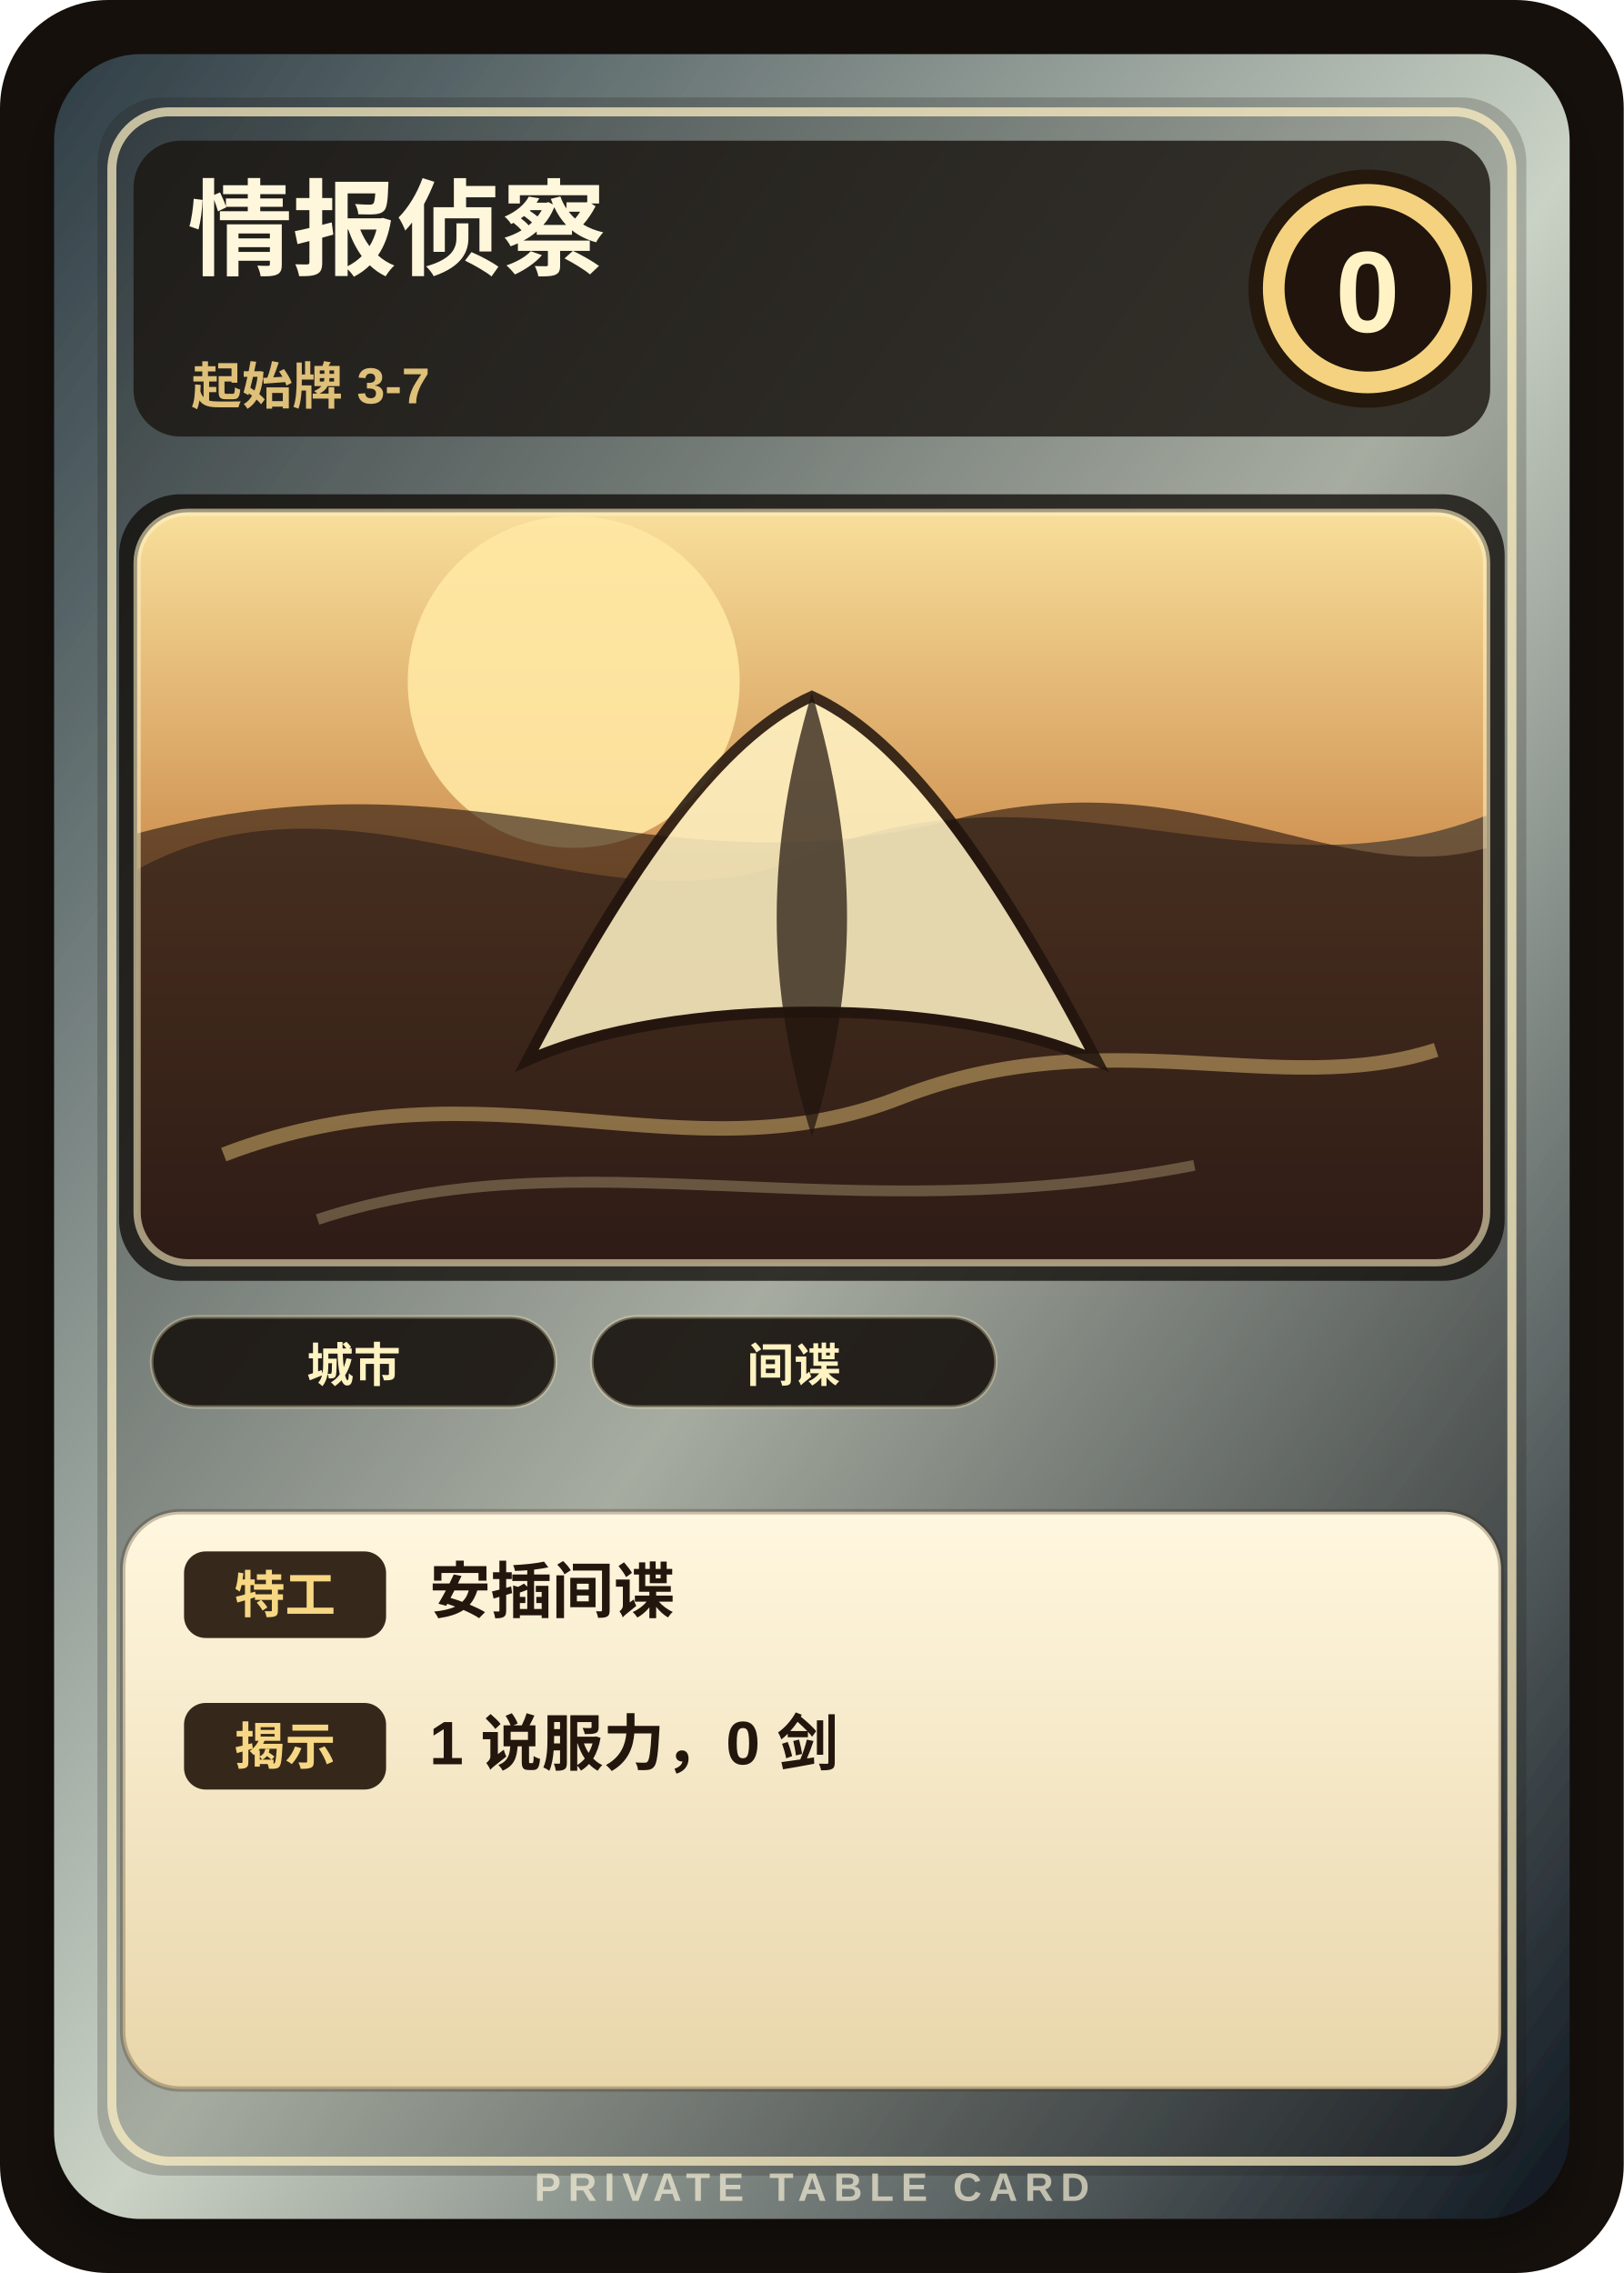
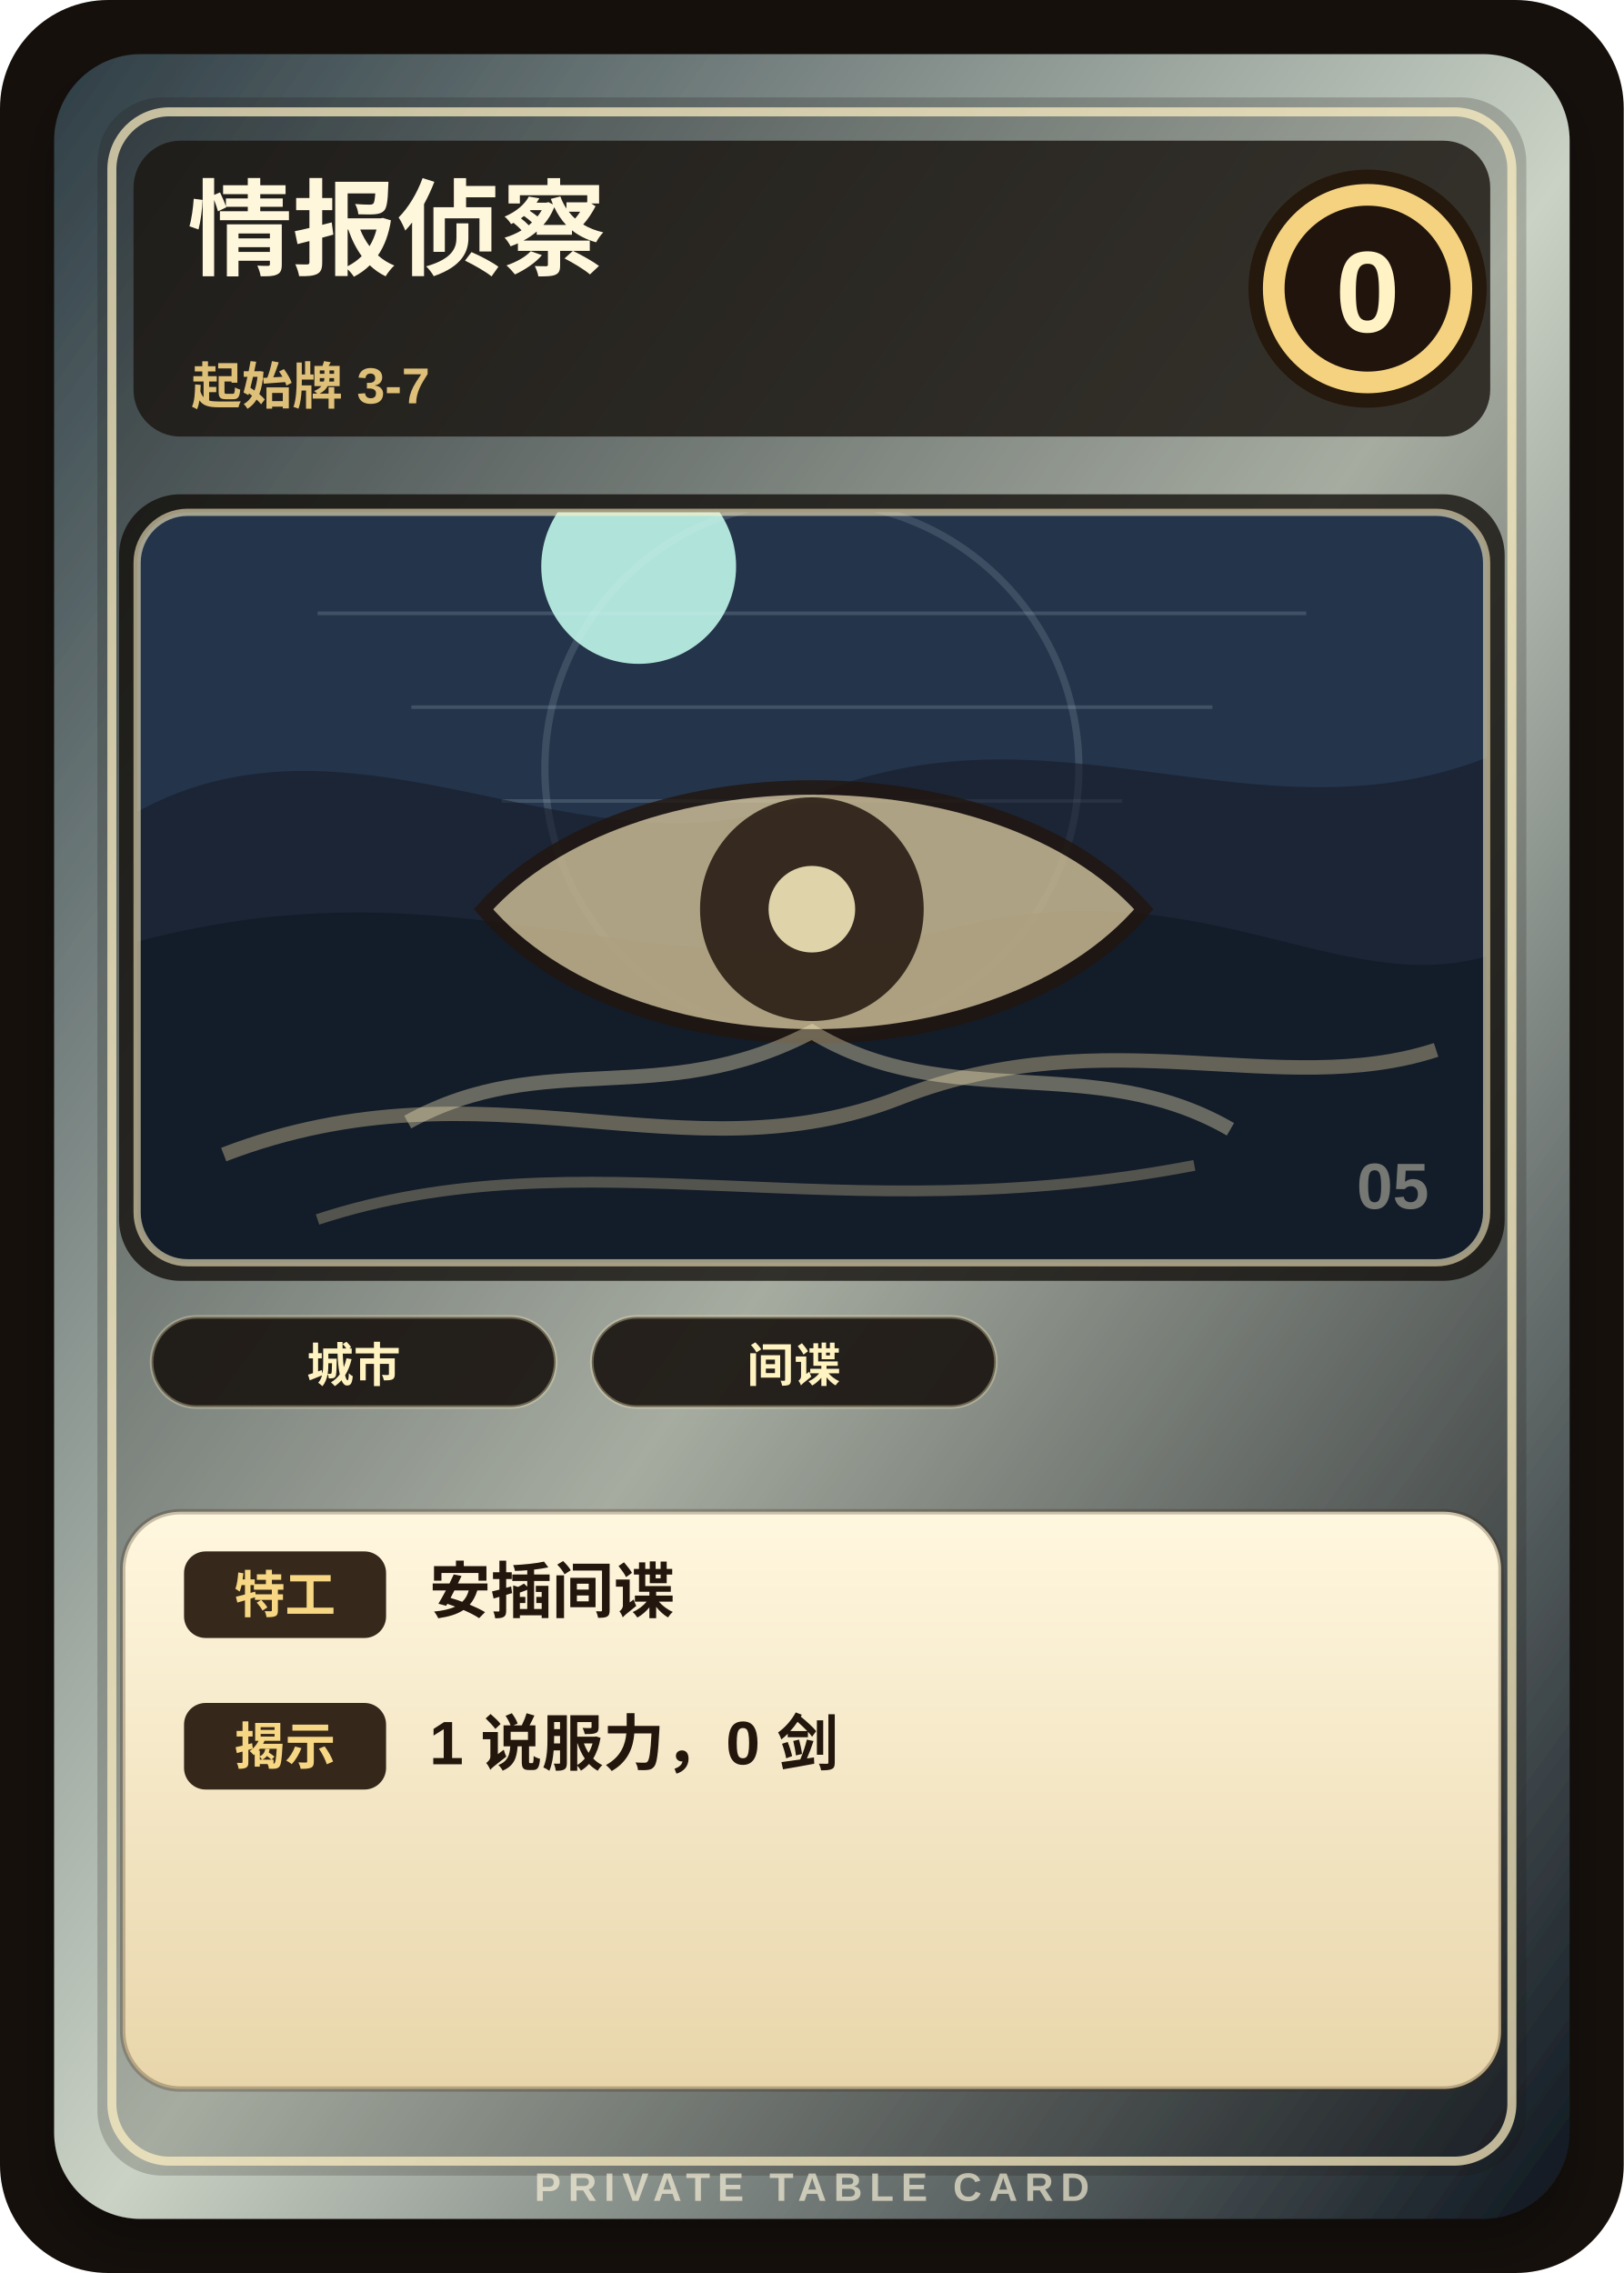
<svg xmlns="http://www.w3.org/2000/svg" width="450" height="630" viewBox="0 0 450 630">
  <defs>
    <linearGradient id="frame" x1="0" y1="0" x2="1" y2="1">
      <stop offset="0" stop-color="#2f3e46" />
      <stop offset="0.52" stop-color="#cad2c5" />
      <stop offset="1" stop-color="#0f1720" />
    </linearGradient>
    <linearGradient id="paper" x1="0" y1="0" x2="0" y2="1">
      <stop offset="0" stop-color="#fff7df" />
      <stop offset="1" stop-color="#e8d5aa" />
    </linearGradient>
    <linearGradient id="artSky" x1="0" y1="0" x2="0" y2="1">
      <stop offset="0" stop-color="#f8df9b" />
      <stop offset="0.55" stop-color="#c88445" />
      <stop offset="1" stop-color="#5f2f24" />
    </linearGradient>
    <filter id="softShadow" x="-12%" y="-12%" width="124%" height="124%">
      <feDropShadow dx="0" dy="7" stdDeviation="6" flood-color="#000000" flood-opacity="0.28" />
    </filter>
    <clipPath id="artClip">
      <rect x="38" y="142" width="374" height="208" rx="14" />
    </clipPath>
  </defs>
  <rect width="450" height="630" rx="30" fill="#15100c" />
  <rect x="15" y="15" width="420" height="600" rx="24" fill="url(#frame)" filter="url(#softShadow)" />
  <rect x="27" y="27" width="396" height="576" rx="18" fill="#19130e" opacity="0.2" />
  <rect x="31" y="31" width="388" height="568" rx="16" fill="none" stroke="#fff2c4" stroke-opacity="0.72" stroke-width="2.5" />
  <rect x="37" y="39" width="376" height="82" rx="13" fill="#1b1611" opacity="0.82" />
  <text x="52" y="74" font-family="Arial, 'PingFang SC', sans-serif" font-size="29" font-weight="900" fill="#fff7dc">情报侦察</text>
  <text x="53" y="112" font-family="Arial, 'PingFang SC', sans-serif" font-size="14" font-weight="800" fill="#dfc079">起始牌 3-7</text>
  <circle cx="379" cy="80" r="31" fill="#f5d27f" stroke="#25180c" stroke-width="4" />
  <circle cx="379" cy="80" r="23" fill="#20140d" />
  <text x="379" y="92" text-anchor="middle" font-family="Arial, sans-serif" font-size="32" font-weight="900" fill="#fff2c4">0</text>
  <rect x="33" y="137" width="384" height="218" rx="17" fill="#110d09" opacity="0.78" />
  <g clip-path="url(#artClip)">
-     <rect x="38" y="142" width="374" height="208" fill="url(#artSky)" />
-     <circle cx="159" cy="189" r="46" fill="#ffe8a3" opacity="0.9" />
-     <path d="M38 241 C100 207, 164 263, 224 237 C291 208, 348 251, 412 226 L412 350 L38 350 Z" fill="#0f1720" opacity="0.52" />
-     <path d="M38 231 C132 206, 180 249, 265 227 C332 210, 371 247, 412 235 L412 350 L38 350 Z" fill="#2a170f" opacity="0.62" />
-     <path d="M62 320 C135 292, 190 328, 250 304 C307 282, 355 305, 398 291" fill="none" stroke="#f5d27f" stroke-opacity="0.44" stroke-width="4" />
+     <rect x="38" y="142" width="374" height="208" fill="#24344a" />
+     <circle cx="177" cy="157" r="27" fill="#c6fff0" opacity="0.86" />
+     <path d="M88 170 H362 M114 196 H336 M139 222 H311" stroke="#d7edff" stroke-opacity="0.16" stroke-width="1" />
+     <circle cx="225" cy="213" r="74" fill="none" stroke="#d7edff" stroke-opacity="0.14" stroke-width="2" />
+     <path d="M38 225 C100 191, 164 247, 224 221 C291 192, 348 235, 412 210 L412 350 L38 350 Z" fill="#141a28" opacity="0.58" />
+     <path d="M38 261 C132 236, 180 279, 265 257 C332 240, 371 277, 412 265 L412 350 L38 350 Z" fill="#0f1720" opacity="0.62" />
+     <path d="M62 320 C135 292, 190 328, 250 304 C307 282, 355 305, 398 291" fill="none" stroke="#d7c59a" stroke-opacity="0.42" stroke-width="4" />
    <path d="M88 338 C161 314, 233 342, 331 323" fill="none" stroke="#f8e6aa" stroke-opacity="0.28" stroke-width="3" />
-     <path d="M146 294 C179 231, 203 203, 225 193 C247 203, 271 231, 304 294 C264 276, 186 276, 146 294 Z" fill="#fff2c4" opacity="0.86" stroke="#20140d" stroke-width="3" />
-     <path d="M225 192 C212 236, 212 273, 225 315 C238 273, 238 236, 225 192 Z" fill="#20140d" opacity="0.72" />
+     <path d="M134 252 C174 207, 277 207, 317 252 C277 299, 174 299, 134 252 Z" fill="#d7c59a" opacity="0.78" stroke="#20140d" stroke-width="4" />
+     <circle cx="225" cy="252" r="31" fill="#20140d" opacity="0.84" />
+     <circle cx="225" cy="252" r="12" fill="#fff2c4" opacity="0.84" />
+     <path d="M113 311 C151 290, 183 308, 225 286 C263 309, 303 291, 341 313" fill="none" stroke="#fff2c4" stroke-opacity="0.36" stroke-width="4" />
+     <text x="396" y="335" text-anchor="end" font-family="Arial, sans-serif" font-size="18" font-weight="900" fill="#fff7dc" opacity="0.42">05</text>
  </g>
  <rect x="38" y="142" width="374" height="208" rx="14" fill="none" stroke="#fff2c4" stroke-opacity="0.58" stroke-width="2" />
  <g transform="translate(42 365)">
    <g transform="translate(0 0)">
      <rect width="112" height="25" rx="12.5" fill="#17120d" opacity="0.9" stroke="#fff2c4" stroke-opacity="0.34" />
      <text x="56" y="18" text-anchor="middle" font-family="Arial, 'PingFang SC', sans-serif" font-size="13" font-weight="900" fill="#fff3c2">城市</text>
    </g>
    <g transform="translate(122 0)">
      <rect width="112" height="25" rx="12.5" fill="#17120d" opacity="0.9" stroke="#fff2c4" stroke-opacity="0.34" />
      <text x="56" y="18" text-anchor="middle" font-family="Arial, 'PingFang SC', sans-serif" font-size="13" font-weight="900" fill="#fff3c2">间谍</text>
    </g>
  </g>
  <rect x="34" y="419" width="382" height="160" rx="16" fill="url(#paper)" stroke="#3b2a18" stroke-opacity="0.28" stroke-width="1.5" />
  <g>
    <rect x="51" y="430" width="56" height="24" rx="6" fill="#25180c" opacity="0.92" />
    <text x="79" y="447" text-anchor="middle" font-family="Arial, 'PingFang SC', sans-serif" font-size="14" font-weight="900" fill="#f7d783">特工</text>
    <text x="119" y="447" font-family="Arial, 'PingFang SC', sans-serif" font-size="17" font-weight="800" fill="#22160d">安插间谍</text>
  </g>
  <g>
    <rect x="51" y="472" width="56" height="24" rx="6" fill="#25180c" opacity="0.92" />
    <text x="79" y="489" text-anchor="middle" font-family="Arial, 'PingFang SC', sans-serif" font-size="14" font-weight="900" fill="#f7d783">揭示</text>
    <text x="119" y="489" font-family="Arial, 'PingFang SC', sans-serif" font-size="17" font-weight="800" fill="#22160d">1 说服力，0 剑</text>
  </g>
  <text x="225" y="610" text-anchor="middle" font-family="Arial, sans-serif" font-size="11" font-weight="800" letter-spacing="2" fill="#fff7dc" opacity="0.64">PRIVATE TABLE CARD</text>
</svg>
